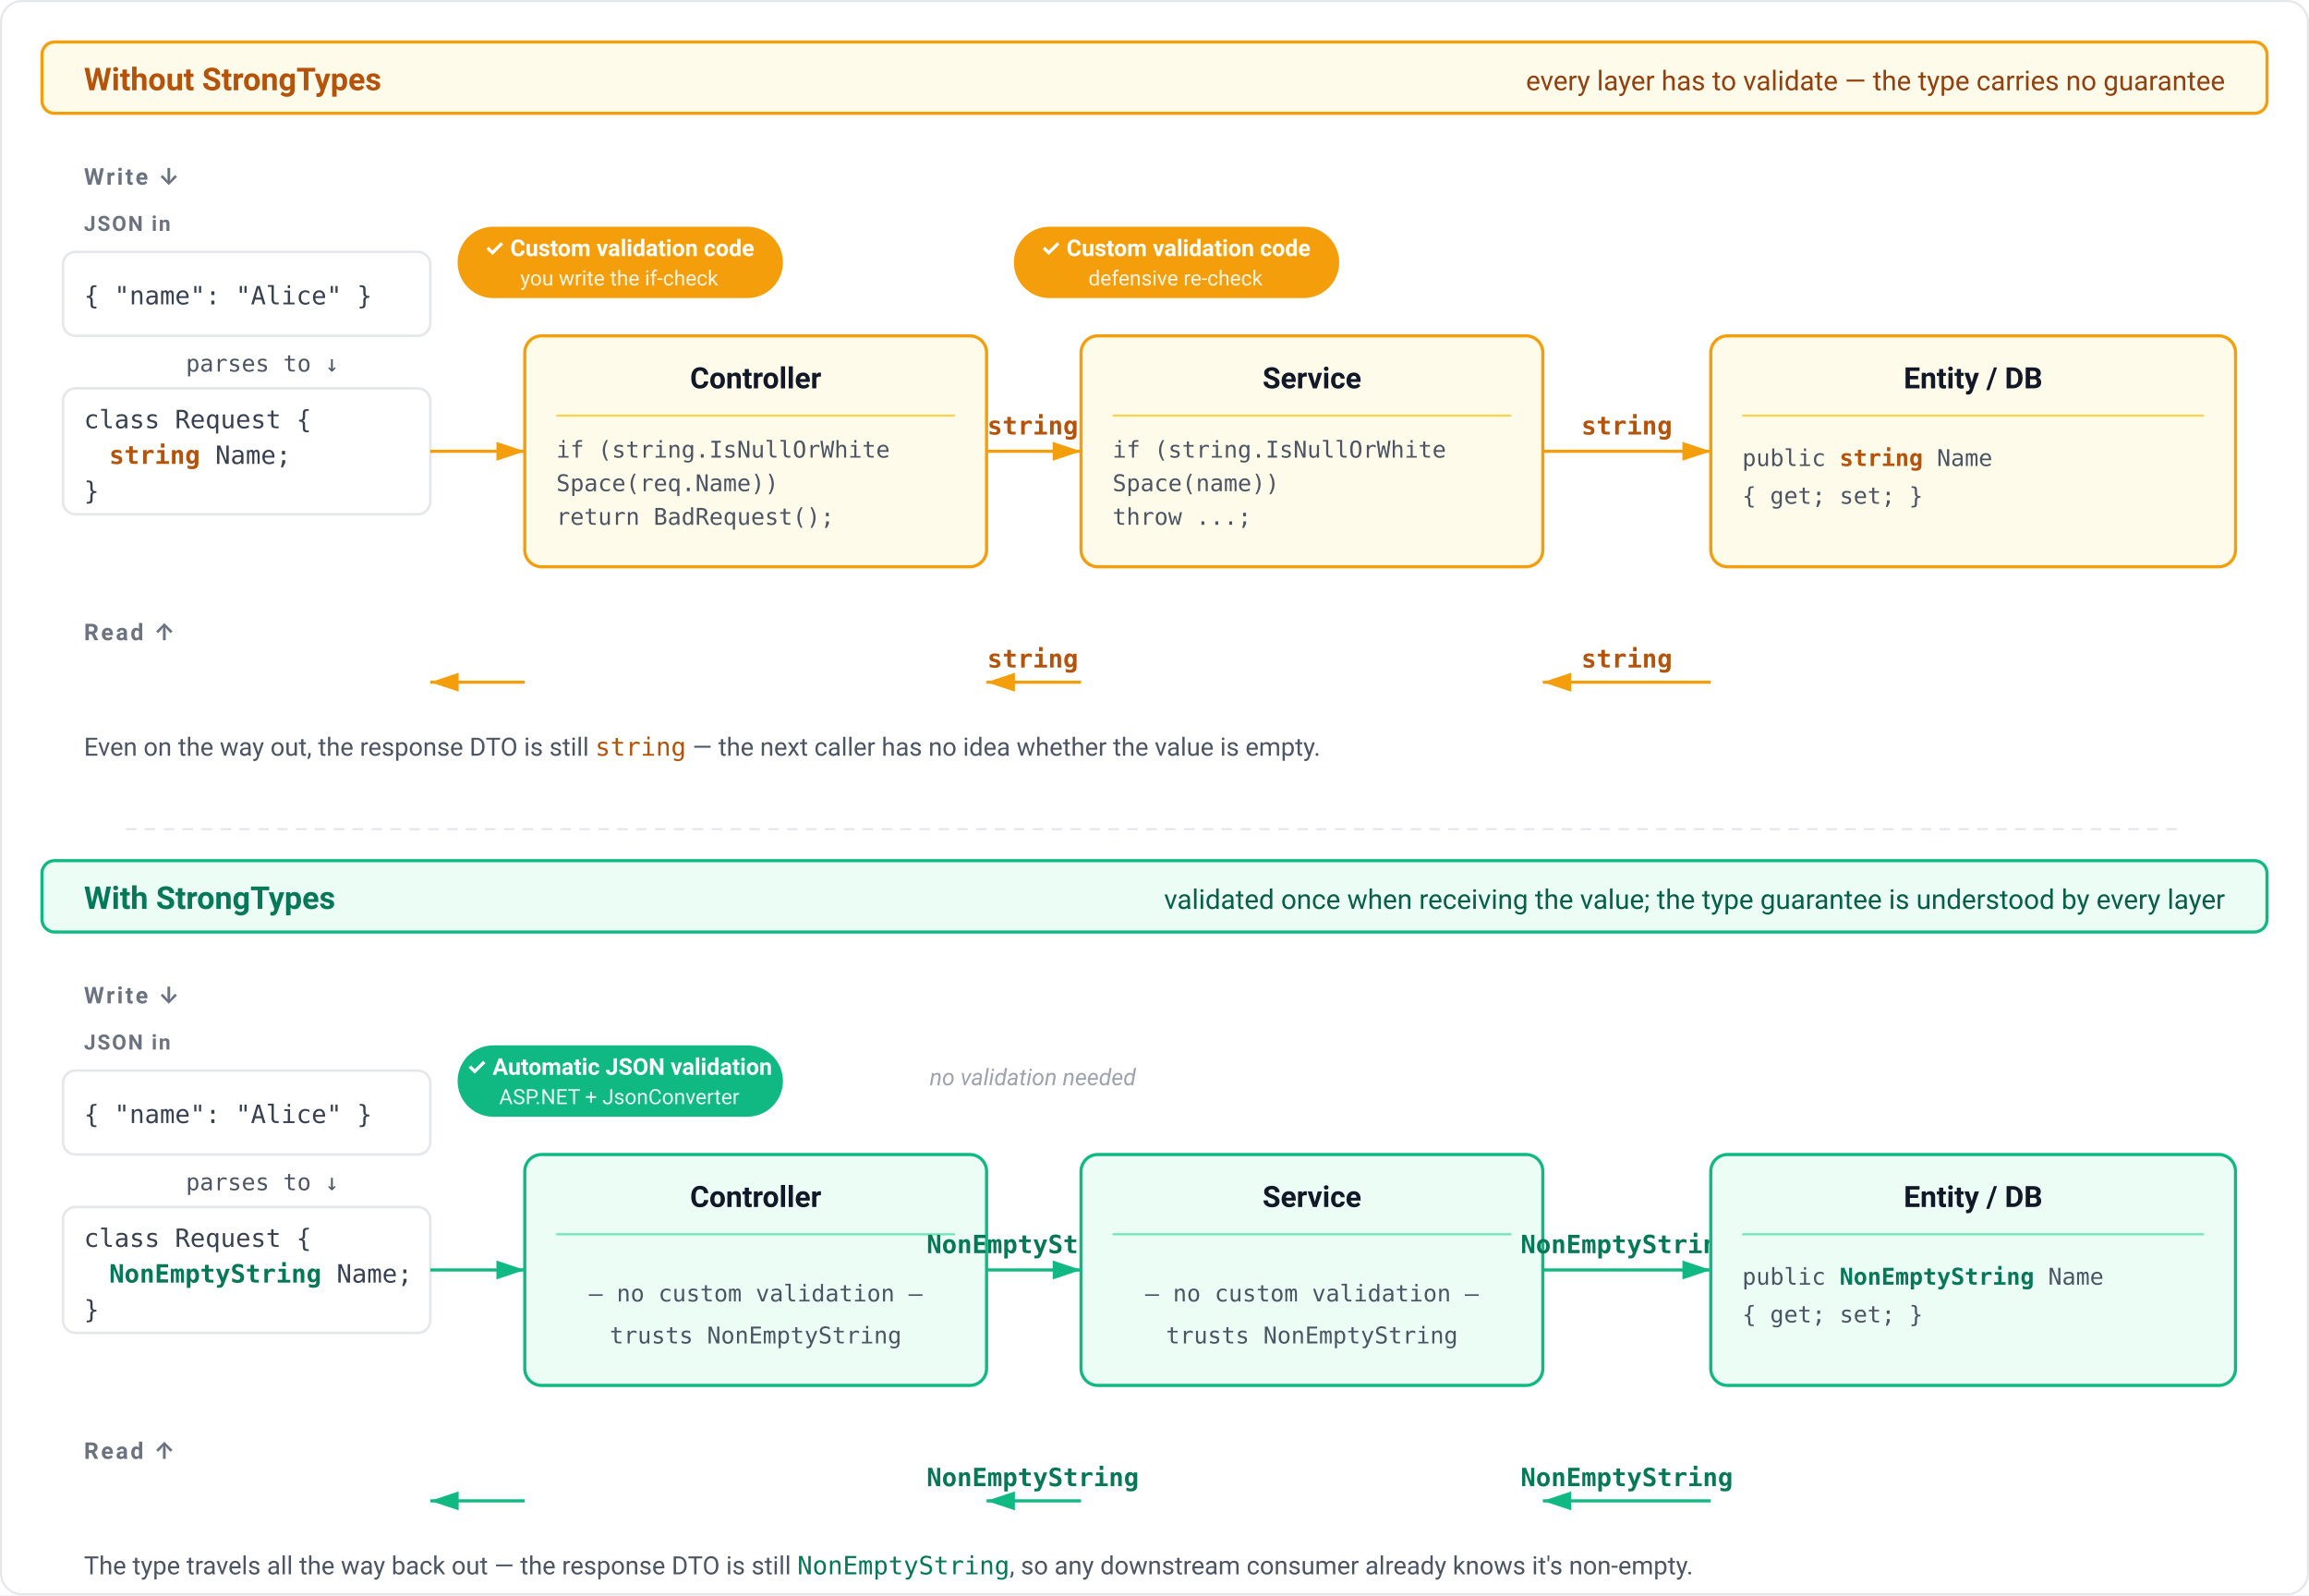
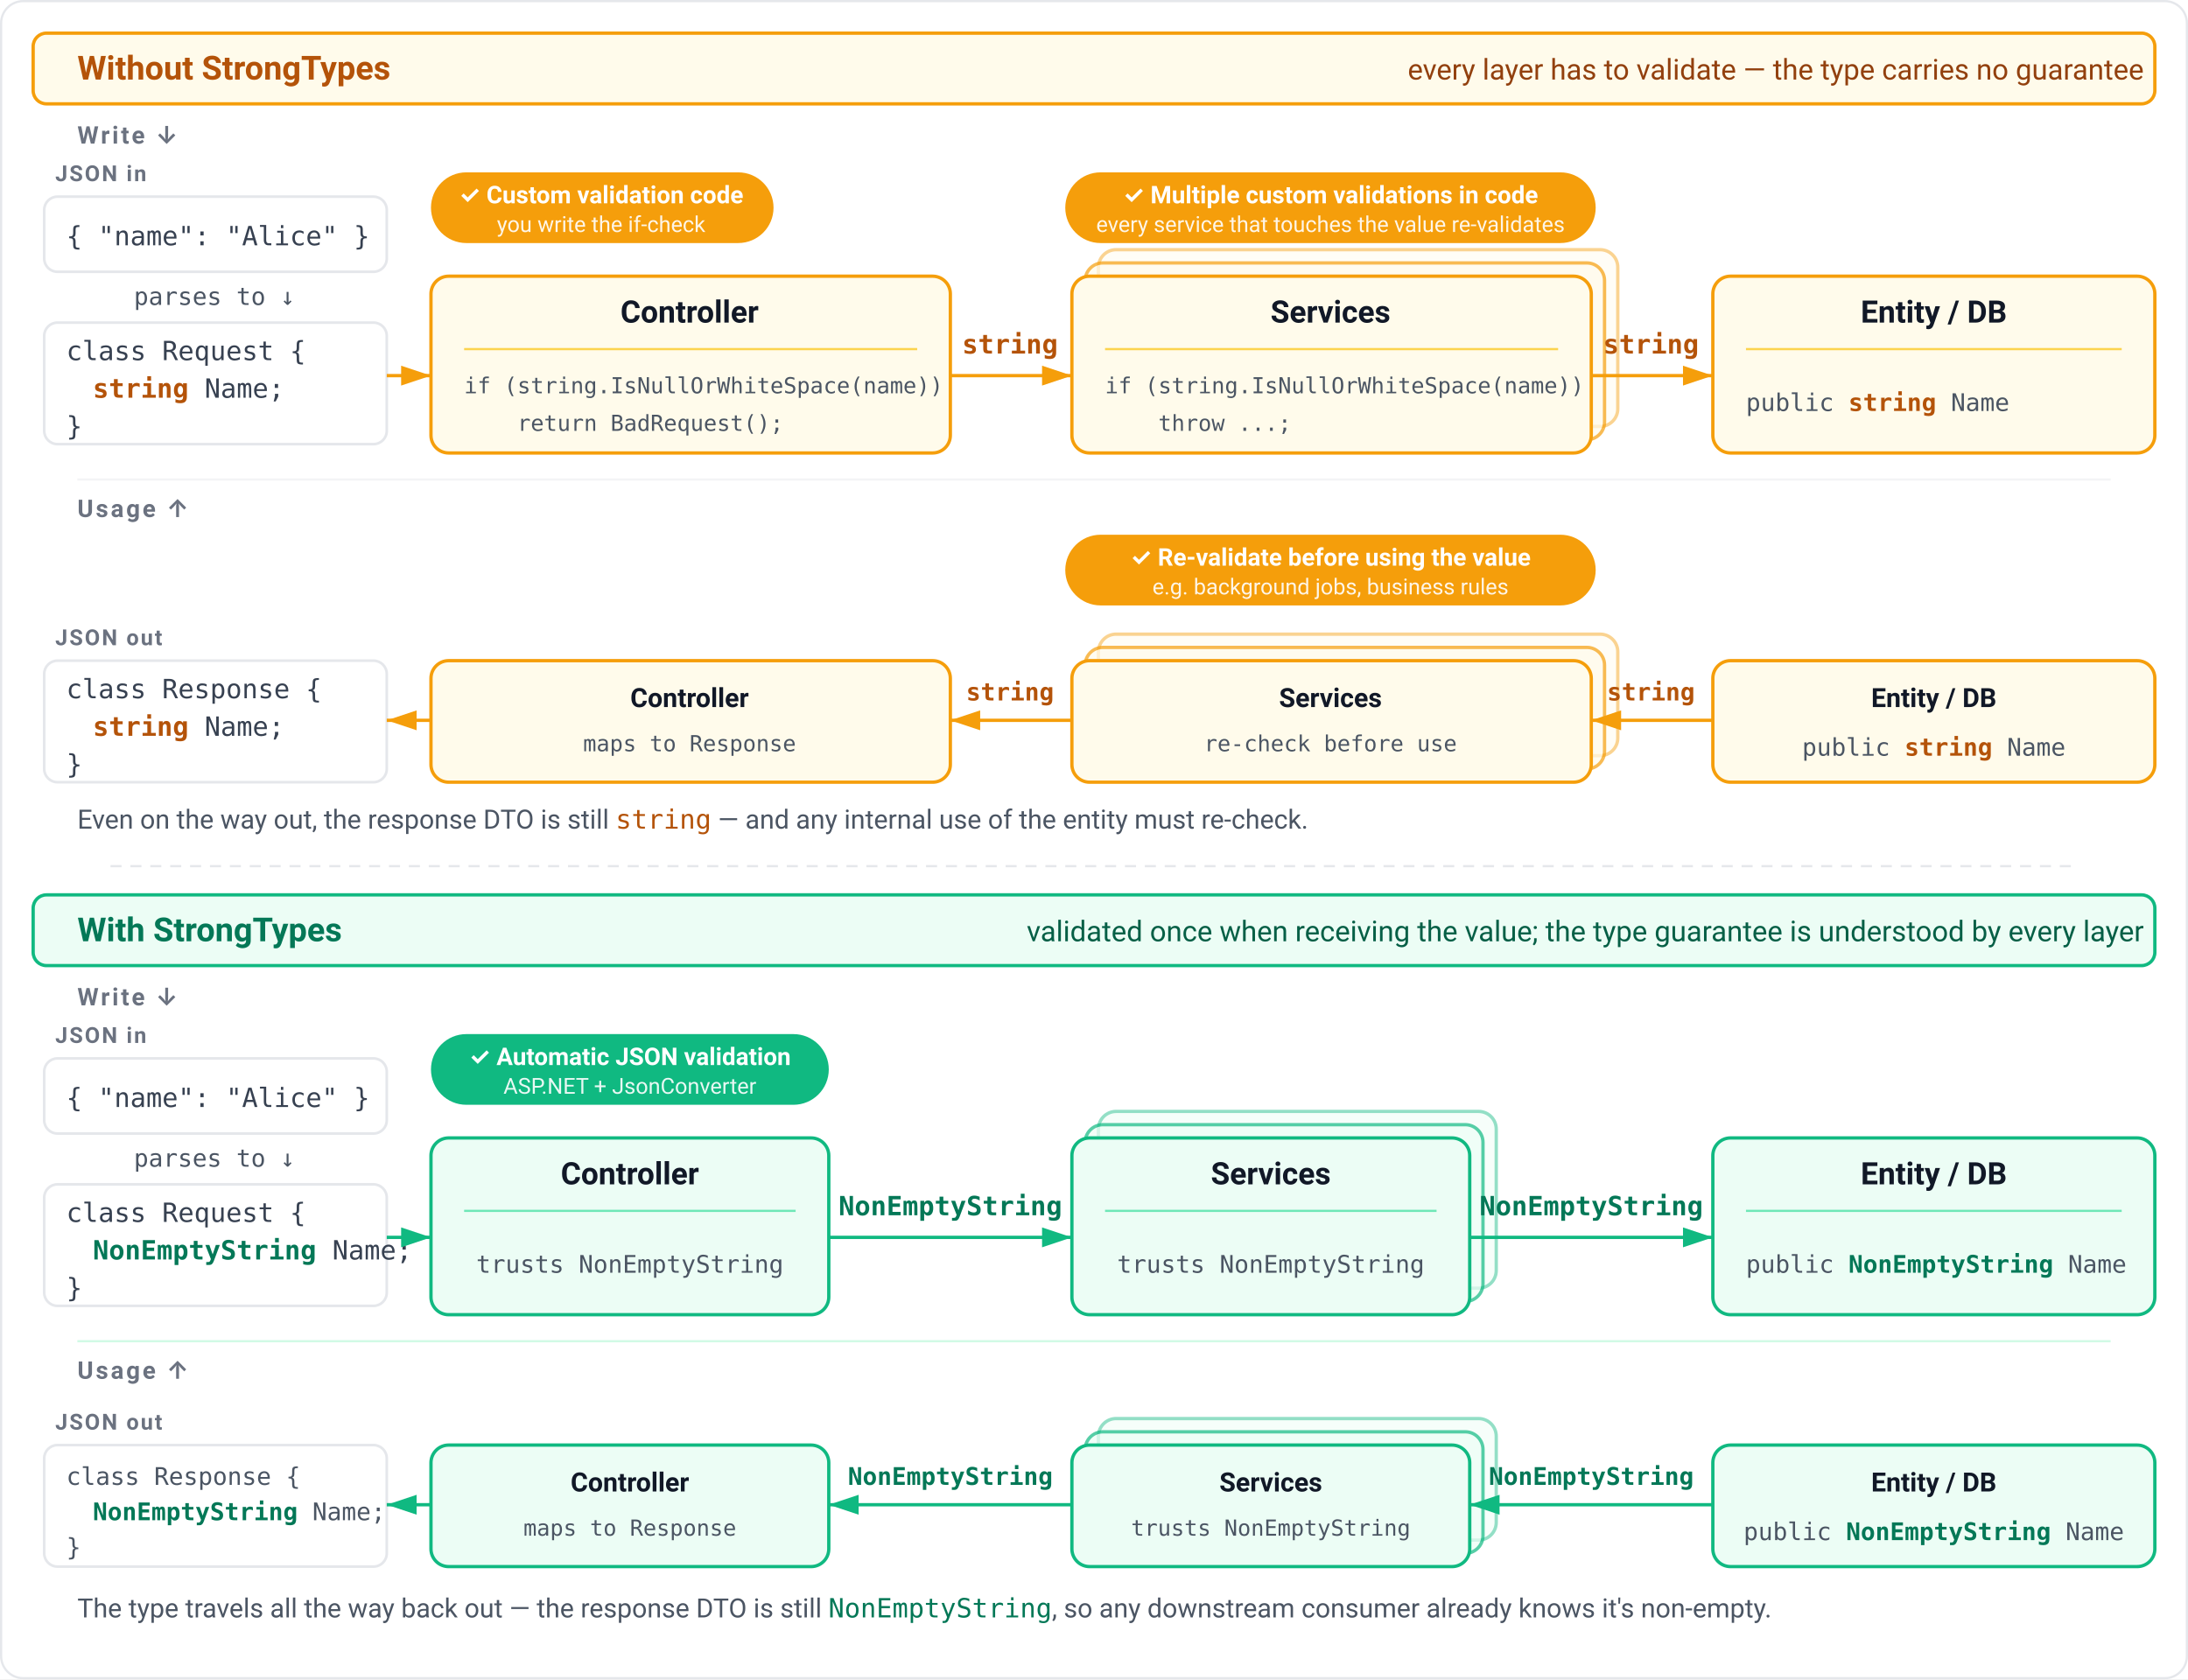
- <svg xmlns="http://www.w3.org/2000/svg" viewBox="0 0 1100 760" role="img" aria-label="Impact of StrongTypes on application validation boundaries">
+ <svg xmlns="http://www.w3.org/2000/svg" viewBox="0 0 990 760" role="img" aria-label="Impact of StrongTypes on application validation boundaries">
  <style>
    .panel-title  { font: 700 15px -apple-system, BlinkMacSystemFont, 'Segoe UI', Roboto, sans-serif; }
    .panel-sub    { font: 13px -apple-system, BlinkMacSystemFont, 'Segoe UI', Roboto, sans-serif; }
    .layer-title  { font: 700 14px -apple-system, BlinkMacSystemFont, 'Segoe UI', Roboto, sans-serif; fill: #111827; }
+     .layer-title-sm { font: 700 12px -apple-system, BlinkMacSystemFont, 'Segoe UI', Roboto, sans-serif; fill: #111827; }
    .mono         { font: 12px ui-monospace, SFMono-Regular, 'SF Mono', Menlo, Consolas, monospace; fill: #374151; }
    .mono-sm      { font: 11px ui-monospace, SFMono-Regular, 'SF Mono', Menlo, Consolas, monospace; fill: #4B5563; }
+     .mono-xs      { font: 10px ui-monospace, SFMono-Regular, 'SF Mono', Menlo, Consolas, monospace; fill: #4B5563; }
    .external     { font: 600 10px -apple-system, BlinkMacSystemFont, 'Segoe UI', Roboto, sans-serif; fill: #6B7280; letter-spacing: 0.08em; text-transform: uppercase; }
    .flow-tag     { font: 700 11px -apple-system, BlinkMacSystemFont, 'Segoe UI', Roboto, sans-serif; fill: #6B7280; letter-spacing: 0.1em; text-transform: uppercase; }
    .type-label   { font: 600 12px ui-monospace, SFMono-Regular, 'SF Mono', Menlo, Consolas, monospace; }
+     .type-label-sm { font: 600 11px ui-monospace, SFMono-Regular, 'SF Mono', Menlo, Consolas, monospace; }
    .badge-head   { font: 700 11px -apple-system, BlinkMacSystemFont, 'Segoe UI', Roboto, sans-serif; fill: #FFFFFF; }
    .badge-sub    { font: 10px -apple-system, BlinkMacSystemFont, 'Segoe UI', Roboto, sans-serif; fill: #FFFFFF; opacity: 0.9; }
    .note         { font: 12px -apple-system, BlinkMacSystemFont, 'Segoe UI', Roboto, sans-serif; fill: #4B5563; }
-     .no-validate  { font: italic 11px -apple-system, BlinkMacSystemFont, 'Segoe UI', Roboto, sans-serif; fill: #9CA3AF; }
  </style>
  <defs>
    <marker id="imp-arrow-amber" markerWidth="10" markerHeight="10" refX="9" refY="3" orient="auto" markerUnits="strokeWidth">
      <path d="M 0,0 L 9,3 L 0,6 z" fill="#F59E0B" />
    </marker>
    <marker id="imp-arrow-green" markerWidth="10" markerHeight="10" refX="9" refY="3" orient="auto" markerUnits="strokeWidth">
      <path d="M 0,0 L 9,3 L 0,6 z" fill="#10B981" />
    </marker>
  </defs>
-   <rect width="1100" height="760" fill="#FFFFFF" />
-   <rect x="0.5" y="0.5" width="1099" height="759" fill="none" stroke="#E5E7EB" rx="10" />
+   <rect width="990" height="760" fill="#FFFFFF" />
+   <rect x="0.5" y="0.5" width="989" height="759" fill="none" stroke="#E5E7EB" rx="10" />
  <g>
-     <rect x="20" y="20" width="1060" height="34" rx="6" fill="#FFFBEB" stroke="#F59E0B" stroke-width="1.5" />
-     <text class="panel-title" x="40" y="43" fill="#B45309">Without StrongTypes</text>
-     <text class="panel-sub" x="1060" y="43" text-anchor="end" fill="#92400E">every layer has to validate — the type carries no guarantee</text>
-     <text class="flow-tag" x="40" y="88">Write ↓</text>
-     <text class="external" x="40" y="110">JSON in</text>
-     <rect x="30" y="120" width="175" height="40" rx="6" fill="#FFFFFF" stroke="#E5E7EB" stroke-width="1.2" />
-     <text class="mono" x="40" y="145">{ "name": "Alice" }</text>
-     <text class="mono-sm" x="125" y="177" text-anchor="middle">parses to ↓</text>
-     <rect x="30" y="185" width="175" height="60" rx="6" fill="#FFFFFF" stroke="#E5E7EB" stroke-width="1.2" />
-     <text class="mono" x="40" y="204">class Request {</text>
-     <text class="mono" x="52" y="221">
+     <rect x="15" y="15" width="960" height="32" rx="6" fill="#FFFBEB" stroke="#F59E0B" stroke-width="1.5" />
+     <text class="panel-title" x="35" y="36" fill="#B45309">Without StrongTypes</text>
+     <text class="panel-sub" x="970" y="36" text-anchor="end" fill="#92400E">every layer has to validate — the type carries no guarantee</text>
+     <text class="flow-tag" x="35" y="65">Write ↓</text>
+     <text class="external" x="25" y="82">JSON in</text>
+     <rect x="20" y="89" width="155" height="34" rx="6" fill="#FFFFFF" stroke="#E5E7EB" stroke-width="1.2" />
+     <text class="mono" x="30" y="111">{ "name": "Alice" }</text>
+     <text class="mono-sm" x="97" y="138" text-anchor="middle">parses to ↓</text>
+     <rect x="20" y="146" width="155" height="55" rx="6" fill="#FFFFFF" stroke="#E5E7EB" stroke-width="1.2" />
+     <text class="mono" x="30" y="163">class Request {</text>
+     <text class="mono" x="42" y="180">
      <tspan fill="#B45309" font-weight="600">string</tspan> Name;</text>
-     <text class="mono" x="40" y="238">}</text>
-     <rect x="218" y="108" width="155" height="34" rx="17" fill="#F59E0B" />
-     <text class="badge-head" x="295" y="122" text-anchor="middle">✓ Custom validation code</text>
-     <text class="badge-sub" x="295" y="136" text-anchor="middle">you write the if-check</text>
-     <line x1="205" y1="215" x2="250" y2="215" stroke="#F59E0B" stroke-width="1.5" marker-end="url(#imp-arrow-amber)" />
-     <rect x="250" y="160" width="220" height="110" rx="8" fill="#FFFBEB" stroke="#F59E0B" stroke-width="1.5" />
-     <text class="layer-title" x="360" y="185" text-anchor="middle" fill="#B45309">Controller</text>
-     <line x1="265" y1="198" x2="455" y2="198" stroke="#FCD34D" stroke-width="1" />
-     <text class="mono-sm" x="265" y="218">if (string.IsNullOrWhite</text>
-     <text class="mono-sm" x="265" y="234">    Space(req.Name))</text>
-     <text class="mono-sm" x="265" y="250">  return BadRequest();</text>
-     <rect x="483" y="108" width="155" height="34" rx="17" fill="#F59E0B" />
-     <text class="badge-head" x="560" y="122" text-anchor="middle">✓ Custom validation code</text>
-     <text class="badge-sub" x="560" y="136" text-anchor="middle">defensive re-check</text>
-     <line x1="470" y1="215" x2="515" y2="215" stroke="#F59E0B" stroke-width="1.5" marker-end="url(#imp-arrow-amber)" />
-     <text class="type-label" x="492" y="207" text-anchor="middle" fill="#B45309">string</text>
-     <rect x="515" y="160" width="220" height="110" rx="8" fill="#FFFBEB" stroke="#F59E0B" stroke-width="1.5" />
-     <text class="layer-title" x="625" y="185" text-anchor="middle" fill="#B45309">Service</text>
-     <line x1="530" y1="198" x2="720" y2="198" stroke="#FCD34D" stroke-width="1" />
-     <text class="mono-sm" x="530" y="218">if (string.IsNullOrWhite</text>
-     <text class="mono-sm" x="530" y="234">    Space(name))</text>
-     <text class="mono-sm" x="530" y="250">  throw ...;</text>
-     <line x1="735" y1="215" x2="815" y2="215" stroke="#F59E0B" stroke-width="1.5" marker-end="url(#imp-arrow-amber)" />
-     <text class="type-label" x="775" y="207" text-anchor="middle" fill="#B45309">string</text>
-     <rect x="815" y="160" width="250" height="110" rx="8" fill="#FFFBEB" stroke="#F59E0B" stroke-width="1.5" />
-     <text class="layer-title" x="940" y="185" text-anchor="middle" fill="#B45309">Entity / DB</text>
-     <line x1="830" y1="198" x2="1050" y2="198" stroke="#FCD34D" stroke-width="1" />
-     <text class="mono-sm" x="830" y="222">public <tspan fill="#B45309" font-weight="600">string</tspan> Name</text>
-     <text class="mono-sm" x="830" y="240">    { get; set; }</text>
-     <text class="flow-tag" x="40" y="305">Read ↑</text>
-     <line x1="815" y1="325" x2="735" y2="325" stroke="#F59E0B" stroke-width="1.5" marker-end="url(#imp-arrow-amber)" />
-     <text class="type-label" x="775" y="318" text-anchor="middle" fill="#B45309">string</text>
-     <line x1="515" y1="325" x2="470" y2="325" stroke="#F59E0B" stroke-width="1.5" marker-end="url(#imp-arrow-amber)" />
-     <text class="type-label" x="492" y="318" text-anchor="middle" fill="#B45309">string</text>
-     <line x1="250" y1="325" x2="205" y2="325" stroke="#F59E0B" stroke-width="1.5" marker-end="url(#imp-arrow-amber)" />
-     <text class="note" x="40" y="360">Even on the way out, the response DTO is still <tspan font-family="ui-monospace, Menlo, Consolas, monospace" fill="#B45309">string</tspan> — the next caller has no idea whether the value is empty.</text>
+     <text class="mono" x="30" y="197">}</text>
+     <rect x="195" y="78" width="155" height="32" rx="16" fill="#F59E0B" />
+     <text class="badge-head" x="272" y="92" text-anchor="middle">✓ Custom validation code</text>
+     <text class="badge-sub" x="272" y="105" text-anchor="middle">you write the if-check</text>
+     <line x1="175" y1="170" x2="195" y2="170" stroke="#F59E0B" stroke-width="1.5" marker-end="url(#imp-arrow-amber)" />
+     <rect x="195" y="125" width="235" height="80" rx="8" fill="#FFFBEB" stroke="#F59E0B" stroke-width="1.5" />
+     <text class="layer-title" x="312" y="146" text-anchor="middle" fill="#B45309">Controller</text>
+     <line x1="210" y1="158" x2="415" y2="158" stroke="#FCD34D" stroke-width="1" />
+     <text class="mono-xs" x="210" y="178">if (string.IsNullOrWhiteSpace(name))</text>
+     <text class="mono-xs" x="210" y="195" xml:space="preserve">    return BadRequest();</text>
+     <rect x="482" y="78" width="240" height="32" rx="16" fill="#F59E0B" />
+     <text class="badge-head" x="602" y="92" text-anchor="middle">✓ Multiple custom validations in code</text>
+     <text class="badge-sub" x="602" y="105" text-anchor="middle">every service that touches the value re-validates</text>
+     <line x1="430" y1="170" x2="485" y2="170" stroke="#F59E0B" stroke-width="1.5" marker-end="url(#imp-arrow-amber)" />
+     <text class="type-label" x="457" y="160" text-anchor="middle" fill="#B45309">string</text>
+     <rect x="497" y="113" width="235" height="80" rx="8" fill="#FFFBEB" stroke="#F59E0B" stroke-width="1.5" opacity="0.45" />
+     <rect x="491" y="119" width="235" height="80" rx="8" fill="#FFFBEB" stroke="#F59E0B" stroke-width="1.5" opacity="0.7" />
+     <rect x="485" y="125" width="235" height="80" rx="8" fill="#FFFBEB" stroke="#F59E0B" stroke-width="1.5" />
+     <text class="layer-title" x="602" y="146" text-anchor="middle" fill="#B45309">Services</text>
+     <line x1="500" y1="158" x2="705" y2="158" stroke="#FCD34D" stroke-width="1" />
+     <text class="mono-xs" x="500" y="178">if (string.IsNullOrWhiteSpace(name))</text>
+     <text class="mono-xs" x="500" y="195" xml:space="preserve">    throw ...;</text>
+     <line x1="720" y1="170" x2="775" y2="170" stroke="#F59E0B" stroke-width="1.5" marker-end="url(#imp-arrow-amber)" />
+     <text class="type-label" x="747" y="160" text-anchor="middle" fill="#B45309">string</text>
+     <rect x="775" y="125" width="200" height="80" rx="8" fill="#FFFBEB" stroke="#F59E0B" stroke-width="1.5" />
+     <text class="layer-title" x="875" y="146" text-anchor="middle" fill="#B45309">Entity / DB</text>
+     <line x1="790" y1="158" x2="960" y2="158" stroke="#FCD34D" stroke-width="1" />
+     <text class="mono-sm" x="790" y="186">public <tspan fill="#B45309" font-weight="600">string</tspan> Name</text>
+     <line x1="35" y1="217" x2="955" y2="217" stroke="#F3F4F6" stroke-width="1" />
+     <text class="flow-tag" x="35" y="234">Usage ↑</text>
+     <rect x="482" y="242" width="240" height="32" rx="16" fill="#F59E0B" />
+     <text class="badge-head" x="602" y="256" text-anchor="middle">✓ Re-validate before using the value</text>
+     <text class="badge-sub" x="602" y="269" text-anchor="middle">e.g. background jobs, business rules</text>
+     <text class="external" x="25" y="292">JSON out</text>
+     <rect x="20" y="299" width="155" height="55" rx="6" fill="#FFFFFF" stroke="#E5E7EB" stroke-width="1.2" />
+     <text class="mono" x="30" y="316">class Response {</text>
+     <text class="mono" x="42" y="333">
+       <tspan fill="#B45309" font-weight="600">string</tspan> Name;</text>
+     <text class="mono" x="30" y="350">}</text>
+     <rect x="195" y="299" width="235" height="55" rx="8" fill="#FFFBEB" stroke="#F59E0B" stroke-width="1.5" />
+     <text class="layer-title-sm" x="312" y="320" text-anchor="middle" fill="#B45309">Controller</text>
+     <text class="mono-xs" x="312" y="340" text-anchor="middle" font-style="italic" fill="#9CA3AF">maps to Response</text>
+     <rect x="497" y="287" width="235" height="55" rx="8" fill="#FFFBEB" stroke="#F59E0B" stroke-width="1.5" opacity="0.45" />
+     <rect x="491" y="293" width="235" height="55" rx="8" fill="#FFFBEB" stroke="#F59E0B" stroke-width="1.5" opacity="0.7" />
+     <rect x="485" y="299" width="235" height="55" rx="8" fill="#FFFBEB" stroke="#F59E0B" stroke-width="1.5" />
+     <text class="layer-title-sm" x="602" y="320" text-anchor="middle" fill="#B45309">Services</text>
+     <text class="mono-xs" x="602" y="340" text-anchor="middle">re-check before use</text>
+     <rect x="775" y="299" width="200" height="55" rx="8" fill="#FFFBEB" stroke="#F59E0B" stroke-width="1.5" />
+     <text class="layer-title-sm" x="875" y="320" text-anchor="middle" fill="#B45309">Entity / DB</text>
+     <text class="mono-sm" x="875" y="342" text-anchor="middle">public <tspan fill="#B45309" font-weight="600">string</tspan> Name</text>
+     <line x1="775" y1="326" x2="720" y2="326" stroke="#F59E0B" stroke-width="1.5" marker-end="url(#imp-arrow-amber)" />
+     <text class="type-label-sm" x="747" y="317" text-anchor="middle" fill="#B45309">string</text>
+     <line x1="485" y1="326" x2="430" y2="326" stroke="#F59E0B" stroke-width="1.5" marker-end="url(#imp-arrow-amber)" />
+     <text class="type-label-sm" x="457" y="317" text-anchor="middle" fill="#B45309">string</text>
+     <line x1="195" y1="326" x2="175" y2="326" stroke="#F59E0B" stroke-width="1.5" marker-end="url(#imp-arrow-amber)" />
+     <text class="note" x="35" y="375">Even on the way out, the response DTO is still <tspan font-family="ui-monospace, Menlo, Consolas, monospace" fill="#B45309">string</tspan> — and any internal use of the entity must re-check.</text>
  </g>
-   <line x1="60" y1="395" x2="1040" y2="395" stroke="#E5E7EB" stroke-width="1" stroke-dasharray="5 4" />
+   <line x1="50" y1="392" x2="940" y2="392" stroke="#E5E7EB" stroke-width="1" stroke-dasharray="5 4" />
  <g transform="translate(0, 390)">
-     <rect x="20" y="20" width="1060" height="34" rx="6" fill="#ECFDF5" stroke="#10B981" stroke-width="1.5" />
-     <text class="panel-title" x="40" y="43" fill="#047857">With StrongTypes</text>
-     <text class="panel-sub" x="1060" y="43" text-anchor="end" fill="#065F46">validated once when receiving the value; the type guarantee is understood by every layer</text>
-     <text class="flow-tag" x="40" y="88">Write ↓</text>
-     <text class="external" x="40" y="110">JSON in</text>
-     <rect x="30" y="120" width="175" height="40" rx="6" fill="#FFFFFF" stroke="#E5E7EB" stroke-width="1.2" />
-     <text class="mono" x="40" y="145">{ "name": "Alice" }</text>
-     <text class="mono-sm" x="125" y="177" text-anchor="middle">parses to ↓</text>
-     <rect x="30" y="185" width="175" height="60" rx="6" fill="#FFFFFF" stroke="#E5E7EB" stroke-width="1.2" />
-     <text class="mono" x="40" y="204">class Request {</text>
-     <text class="mono" x="52" y="221">
+     <rect x="15" y="15" width="960" height="32" rx="6" fill="#ECFDF5" stroke="#10B981" stroke-width="1.5" />
+     <text class="panel-title" x="35" y="36" fill="#047857">With StrongTypes</text>
+     <text class="panel-sub" x="970" y="36" text-anchor="end" fill="#065F46">validated once when receiving the value; the type guarantee is understood by every layer</text>
+     <text class="flow-tag" x="35" y="65">Write ↓</text>
+     <text class="external" x="25" y="82">JSON in</text>
+     <rect x="20" y="89" width="155" height="34" rx="6" fill="#FFFFFF" stroke="#E5E7EB" stroke-width="1.2" />
+     <text class="mono" x="30" y="111">{ "name": "Alice" }</text>
+     <text class="mono-sm" x="97" y="138" text-anchor="middle">parses to ↓</text>
+     <rect x="20" y="146" width="155" height="55" rx="6" fill="#FFFFFF" stroke="#E5E7EB" stroke-width="1.2" />
+     <text class="mono" x="30" y="163">class Request {</text>
+     <text class="mono" x="42" y="180">
      <tspan fill="#047857" font-weight="600">NonEmptyString</tspan> Name;</text>
-     <text class="mono" x="40" y="238">}</text>
-     <rect x="218" y="108" width="155" height="34" rx="17" fill="#10B981" />
-     <text class="badge-head" x="295" y="122" text-anchor="middle">✓ Automatic JSON validation</text>
-     <text class="badge-sub" x="295" y="136" text-anchor="middle">ASP.NET + JsonConverter</text>
-     <line x1="205" y1="215" x2="250" y2="215" stroke="#10B981" stroke-width="1.5" marker-end="url(#imp-arrow-green)" />
-     <rect x="250" y="160" width="220" height="110" rx="8" fill="#ECFDF5" stroke="#10B981" stroke-width="1.5" />
-     <text class="layer-title" x="360" y="185" text-anchor="middle" fill="#047857">Controller</text>
-     <line x1="265" y1="198" x2="455" y2="198" stroke="#6EE7B7" stroke-width="1" />
-     <text class="mono-sm" x="360" y="230" text-anchor="middle">— no custom validation —</text>
-     <text class="mono-sm" x="360" y="250" text-anchor="middle" fill="#047857">trusts NonEmptyString</text>
-     <text class="no-validate" x="492" y="127" text-anchor="middle">no validation needed</text>
-     <line x1="470" y1="215" x2="515" y2="215" stroke="#10B981" stroke-width="1.5" marker-end="url(#imp-arrow-green)" />
-     <text class="type-label" x="492" y="207" text-anchor="middle" fill="#047857">NonEmptyString</text>
-     <rect x="515" y="160" width="220" height="110" rx="8" fill="#ECFDF5" stroke="#10B981" stroke-width="1.5" />
-     <text class="layer-title" x="625" y="185" text-anchor="middle" fill="#047857">Service</text>
-     <line x1="530" y1="198" x2="720" y2="198" stroke="#6EE7B7" stroke-width="1" />
-     <text class="mono-sm" x="625" y="230" text-anchor="middle">— no custom validation —</text>
-     <text class="mono-sm" x="625" y="250" text-anchor="middle" fill="#047857">trusts NonEmptyString</text>
-     <line x1="735" y1="215" x2="815" y2="215" stroke="#10B981" stroke-width="1.5" marker-end="url(#imp-arrow-green)" />
-     <text class="type-label" x="775" y="207" text-anchor="middle" fill="#047857">NonEmptyString</text>
-     <rect x="815" y="160" width="250" height="110" rx="8" fill="#ECFDF5" stroke="#10B981" stroke-width="1.5" />
-     <text class="layer-title" x="940" y="185" text-anchor="middle" fill="#047857">Entity / DB</text>
-     <line x1="830" y1="198" x2="1050" y2="198" stroke="#6EE7B7" stroke-width="1" />
-     <text class="mono-sm" x="830" y="222">public <tspan fill="#047857" font-weight="600">NonEmptyString</tspan> Name</text>
-     <text class="mono-sm" x="830" y="240">    { get; set; }</text>
-     <text class="flow-tag" x="40" y="305">Read ↑</text>
-     <line x1="815" y1="325" x2="735" y2="325" stroke="#10B981" stroke-width="1.5" marker-end="url(#imp-arrow-green)" />
-     <text class="type-label" x="775" y="318" text-anchor="middle" fill="#047857">NonEmptyString</text>
-     <line x1="515" y1="325" x2="470" y2="325" stroke="#10B981" stroke-width="1.5" marker-end="url(#imp-arrow-green)" />
-     <text class="type-label" x="492" y="318" text-anchor="middle" fill="#047857">NonEmptyString</text>
-     <line x1="250" y1="325" x2="205" y2="325" stroke="#10B981" stroke-width="1.5" marker-end="url(#imp-arrow-green)" />
-     <text class="note" x="40" y="360">The type travels all the way back out — the response DTO is still <tspan font-family="ui-monospace, Menlo, Consolas, monospace" fill="#047857">NonEmptyString</tspan>, so any downstream consumer already knows it's non-empty.</text>
+     <text class="mono" x="30" y="197">}</text>
+     <rect x="195" y="78" width="180" height="32" rx="16" fill="#10B981" />
+     <text class="badge-head" x="285" y="92" text-anchor="middle">✓ Automatic JSON validation</text>
+     <text class="badge-sub" x="285" y="105" text-anchor="middle">ASP.NET + JsonConverter</text>
+     <line x1="175" y1="170" x2="195" y2="170" stroke="#10B981" stroke-width="1.5" marker-end="url(#imp-arrow-green)" />
+     <rect x="195" y="125" width="180" height="80" rx="8" fill="#ECFDF5" stroke="#10B981" stroke-width="1.5" />
+     <text class="layer-title" x="285" y="146" text-anchor="middle" fill="#047857">Controller</text>
+     <line x1="210" y1="158" x2="360" y2="158" stroke="#6EE7B7" stroke-width="1" />
+     <text class="mono-sm" x="285" y="186" text-anchor="middle" fill="#047857">trusts NonEmptyString</text>
+     <line x1="375" y1="170" x2="485" y2="170" stroke="#10B981" stroke-width="1.5" marker-end="url(#imp-arrow-green)" />
+     <text class="type-label" x="430" y="160" text-anchor="middle" fill="#047857">NonEmptyString</text>
+     <rect x="497" y="113" width="180" height="80" rx="8" fill="#ECFDF5" stroke="#10B981" stroke-width="1.5" opacity="0.45" />
+     <rect x="491" y="119" width="180" height="80" rx="8" fill="#ECFDF5" stroke="#10B981" stroke-width="1.5" opacity="0.7" />
+     <rect x="485" y="125" width="180" height="80" rx="8" fill="#ECFDF5" stroke="#10B981" stroke-width="1.5" />
+     <text class="layer-title" x="575" y="146" text-anchor="middle" fill="#047857">Services</text>
+     <line x1="500" y1="158" x2="650" y2="158" stroke="#6EE7B7" stroke-width="1" />
+     <text class="mono-sm" x="575" y="186" text-anchor="middle" fill="#047857">trusts NonEmptyString</text>
+     <line x1="665" y1="170" x2="775" y2="170" stroke="#10B981" stroke-width="1.5" marker-end="url(#imp-arrow-green)" />
+     <text class="type-label" x="720" y="160" text-anchor="middle" fill="#047857">NonEmptyString</text>
+     <rect x="775" y="125" width="200" height="80" rx="8" fill="#ECFDF5" stroke="#10B981" stroke-width="1.5" />
+     <text class="layer-title" x="875" y="146" text-anchor="middle" fill="#047857">Entity / DB</text>
+     <line x1="790" y1="158" x2="960" y2="158" stroke="#6EE7B7" stroke-width="1" />
+     <text class="mono-sm" x="790" y="186">public <tspan fill="#047857" font-weight="600">NonEmptyString</tspan> Name</text>
+     <line x1="35" y1="217" x2="955" y2="217" stroke="#D1FAE5" stroke-width="1" />
+     <text class="flow-tag" x="35" y="234">Usage ↑</text>
+     <text class="external" x="25" y="257">JSON out</text>
+     <rect x="20" y="264" width="155" height="55" rx="6" fill="#FFFFFF" stroke="#E5E7EB" stroke-width="1.2" />
+     <text class="mono-sm" x="30" y="282">class Response {</text>
+     <text class="mono-sm" x="42" y="298">
+       <tspan fill="#047857" font-weight="600">NonEmptyString</tspan> Name;</text>
+     <text class="mono-sm" x="30" y="314">}</text>
+     <rect x="195" y="264" width="180" height="55" rx="8" fill="#ECFDF5" stroke="#10B981" stroke-width="1.5" />
+     <text class="layer-title-sm" x="285" y="285" text-anchor="middle" fill="#047857">Controller</text>
+     <text class="mono-xs" x="285" y="305" text-anchor="middle" font-style="italic" fill="#6EE7B7">maps to Response</text>
+     <rect x="497" y="252" width="180" height="55" rx="8" fill="#ECFDF5" stroke="#10B981" stroke-width="1.5" opacity="0.45" />
+     <rect x="491" y="258" width="180" height="55" rx="8" fill="#ECFDF5" stroke="#10B981" stroke-width="1.5" opacity="0.7" />
+     <rect x="485" y="264" width="180" height="55" rx="8" fill="#ECFDF5" stroke="#10B981" stroke-width="1.5" />
+     <text class="layer-title-sm" x="575" y="285" text-anchor="middle" fill="#047857">Services</text>
+     <text class="mono-xs" x="575" y="305" text-anchor="middle" fill="#047857">trusts NonEmptyString</text>
+     <rect x="775" y="264" width="200" height="55" rx="8" fill="#ECFDF5" stroke="#10B981" stroke-width="1.5" />
+     <text class="layer-title-sm" x="875" y="285" text-anchor="middle" fill="#047857">Entity / DB</text>
+     <text class="mono-sm" x="875" y="307" text-anchor="middle">public <tspan fill="#047857" font-weight="600">NonEmptyString</tspan> Name</text>
+     <line x1="775" y1="291" x2="665" y2="291" stroke="#10B981" stroke-width="1.5" marker-end="url(#imp-arrow-green)" />
+     <text class="type-label-sm" x="720" y="282" text-anchor="middle" fill="#047857">NonEmptyString</text>
+     <line x1="485" y1="291" x2="375" y2="291" stroke="#10B981" stroke-width="1.5" marker-end="url(#imp-arrow-green)" />
+     <text class="type-label-sm" x="430" y="282" text-anchor="middle" fill="#047857">NonEmptyString</text>
+     <line x1="195" y1="291" x2="175" y2="291" stroke="#10B981" stroke-width="1.5" marker-end="url(#imp-arrow-green)" />
+     <text class="note" x="35" y="342">The type travels all the way back out — the response DTO is still <tspan font-family="ui-monospace, Menlo, Consolas, monospace" fill="#047857">NonEmptyString</tspan>, so any downstream consumer already knows it's non-empty.</text>
  </g>
</svg>
